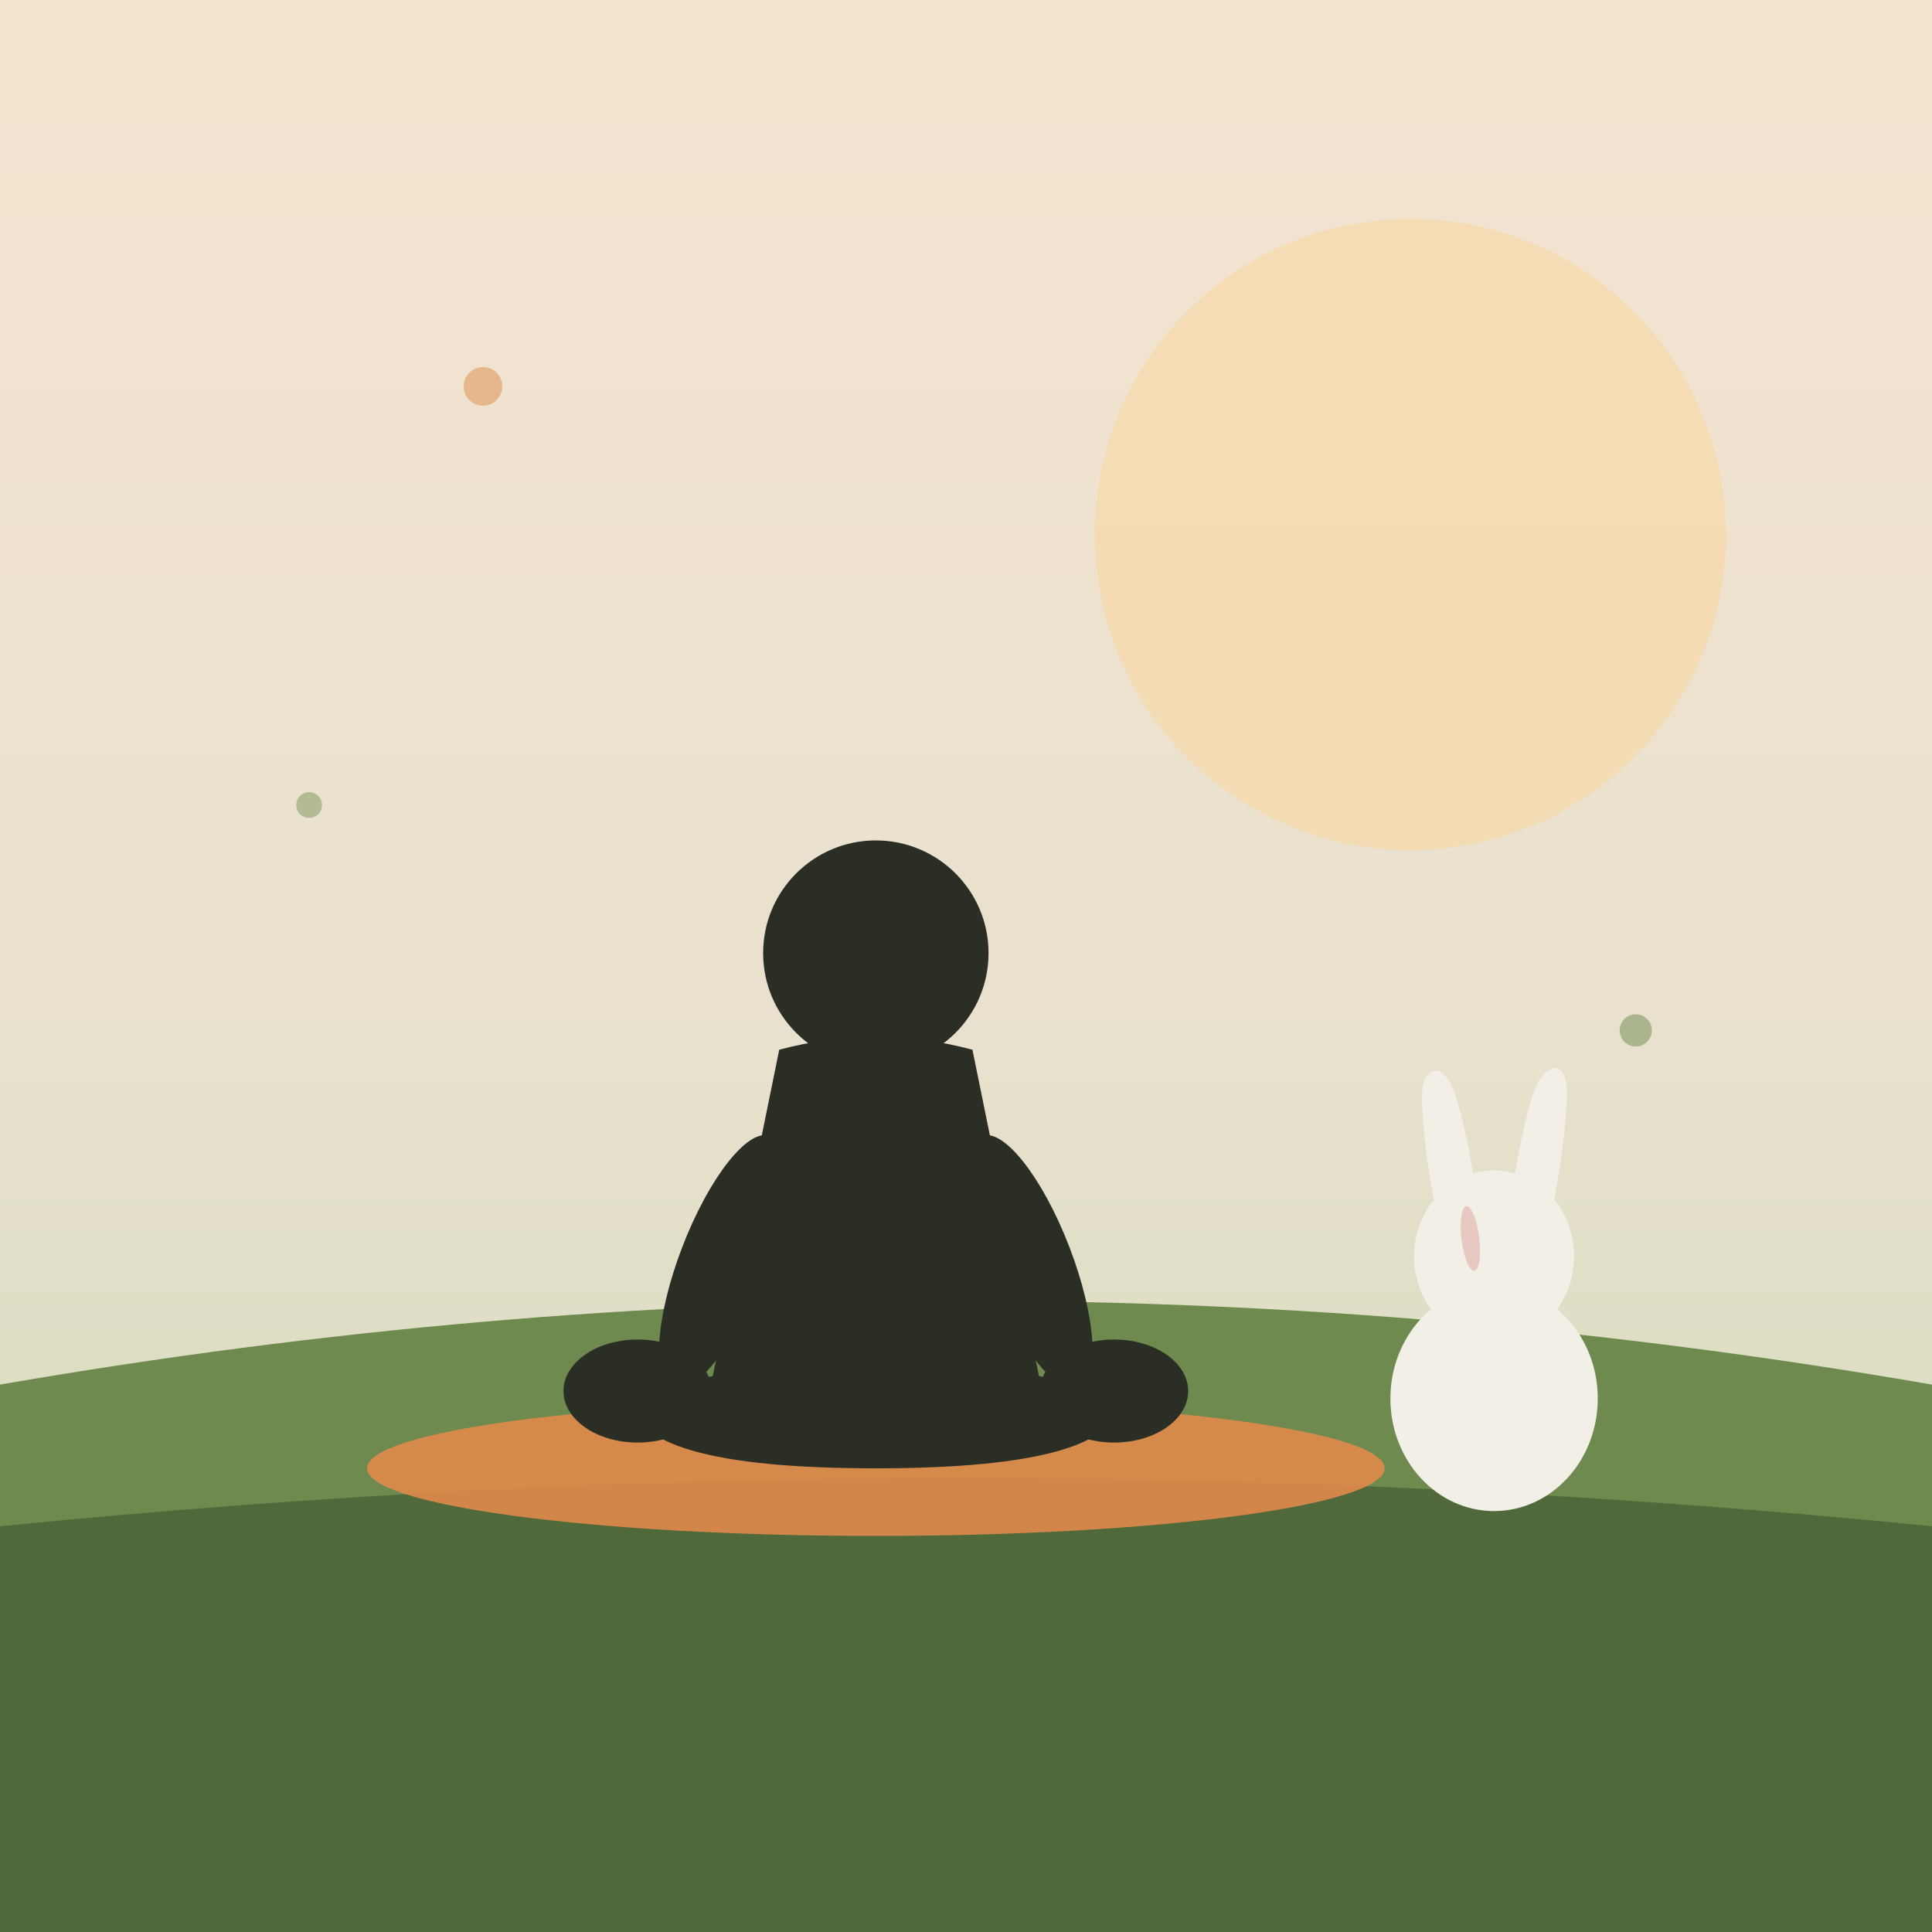
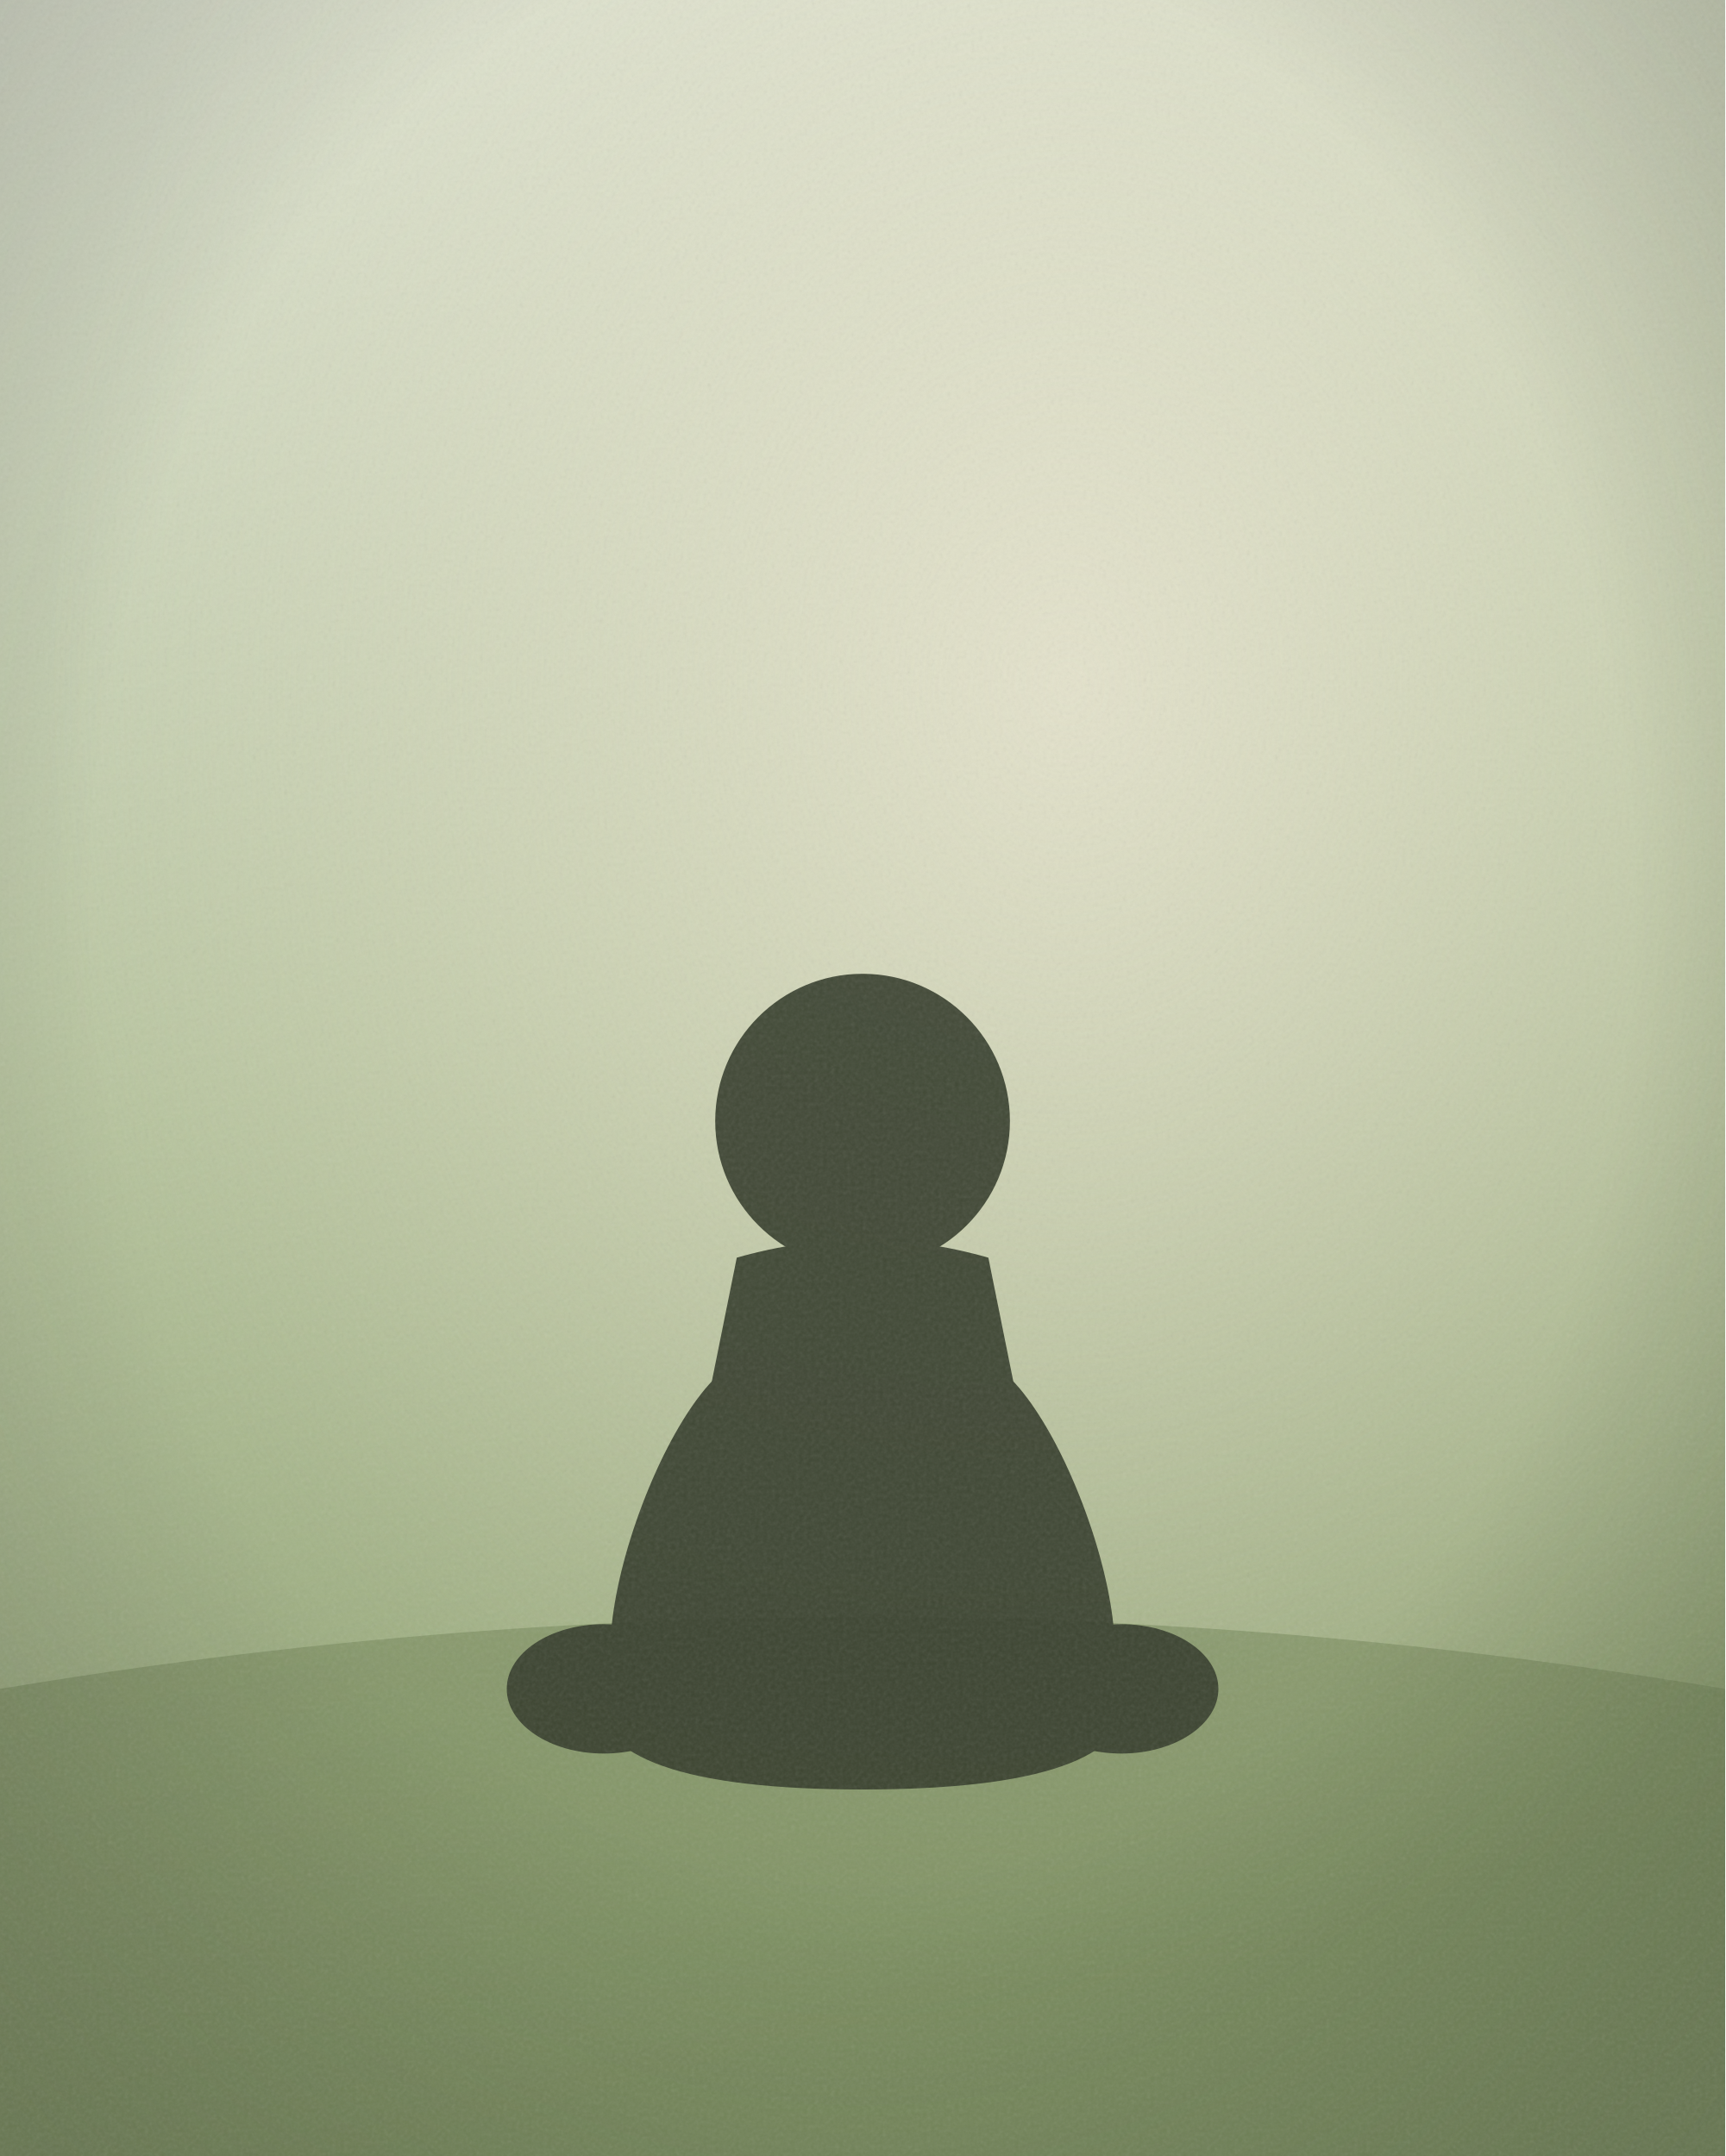
- <svg xmlns="http://www.w3.org/2000/svg" viewBox="0 0 600 600" width="600" height="600">
+ <svg xmlns="http://www.w3.org/2000/svg" viewBox="0 0 480 600" width="480" height="600">
  <defs>
-     <linearGradient id="sky" x1="0" y1="0" x2="0" y2="1">
-       <stop offset="0" stop-color="#F4E4D0" />
-       <stop offset="0.55" stop-color="#E8E1CD" />
-       <stop offset="1" stop-color="#CBD8B4" />
+     <linearGradient id="sky" x1="0" y1="0" x2="0.2" y2="1">
+       <stop offset="0" stop-color="#DDE2D0" />
+       <stop offset="0.5" stop-color="#B7C49E" />
+       <stop offset="1" stop-color="#8A9D6C" />
    </linearGradient>
+     <radialGradient id="glow" cx="0.62" cy="0.32" r="0.6">
+       <stop offset="0" stop-color="#F0EAD8" stop-opacity="0.75" />
+       <stop offset="1" stop-color="#F0EAD8" stop-opacity="0" />
+     </radialGradient>
+     <radialGradient id="vig" cx="0.5" cy="0.42" r="0.75">
+       <stop offset="0.6" stop-color="#000000" stop-opacity="0" />
+       <stop offset="1" stop-color="#2A2E24" stop-opacity="0.28" />
+     </radialGradient>
+     <filter id="grain">
+       <feTurbulence type="fractalNoise" baseFrequency="0.9" numOctaves="2" stitchTiles="stitch" />
+       <feColorMatrix type="saturate" values="0" />
+     </filter>
  </defs>
-   <rect width="600" height="600" fill="url(#sky)" />
-   <circle cx="438" cy="166" r="98" fill="#F6D9A8" opacity="0.7" />
-   <circle cx="150" cy="120" r="6" fill="#E08A4B" opacity="0.5" />
-   <circle cx="508" cy="320" r="5" fill="#6E8A4E" opacity="0.5" />
-   <circle cx="96" cy="250" r="4" fill="#6E8A4E" opacity="0.45" />
-   <path d="M0 430 Q300 378 600 430 L600 600 L0 600 Z" fill="#6E8A4E" />
-   <path d="M0 474 Q300 444 600 474 L600 600 L0 600 Z" fill="#50693A" />
-   <ellipse cx="272" cy="456" rx="158" ry="21" fill="#E08A4B" opacity="0.9" />
-   <g fill="#2A2E24">
-     <ellipse cx="198" cy="432" rx="23" ry="16" />
-     <ellipse cx="346" cy="432" rx="23" ry="16" />
-     <path d="M196 434 Q272 410 348 434 Q348 456 272 456 Q196 456 196 434 Z" />
-     <path d="M242 326 Q272 318 302 326 L324 434 Q272 450 220 434 Z" />
-     <ellipse cx="224" cy="392" rx="13" ry="42" transform="rotate(21 224 392)" />
-     <ellipse cx="320" cy="392" rx="13" ry="42" transform="rotate(-21 320 392)" />
-     <circle cx="272" cy="296" r="35" />
+   <rect width="480" height="600" fill="url(#sky)" />
+   <rect width="480" height="600" fill="url(#glow)" />
+   <path d="M0 470 Q240 430 480 470 L480 600 L0 600 Z" fill="#74875A" opacity="0.55" />
+   <g fill="#363E2C" opacity="0.92">
+     <ellipse cx="168" cy="470" rx="27" ry="18" />
+     <ellipse cx="312" cy="470" rx="27" ry="18" />
+     <path d="M166 472 Q240 442 314 472 Q314 498 240 498 Q166 498 166 472 Z" />
+     <path d="M205 350 Q240 340 275 350 L300 474 Q240 492 180 474 Z" />
+     <ellipse cx="192" cy="426" rx="15" ry="50" transform="rotate(20 192 426)" />
+     <ellipse cx="288" cy="426" rx="15" ry="50" transform="rotate(-20 288 426)" />
+     <circle cx="240" cy="312" r="41" />
  </g>
-   <g fill="#F2EFE6" transform="translate(372,300) scale(0.92)">
-     <path d="M86 120 C 80 96 78 64 80 44 C 81 33 88 31 91 42 C 95 60 95 96 95 120 Z" transform="rotate(-7 88 80)" />
-     <path d="M114 120 C 120 96 122 62 120 42 C 119 31 112 31 109 42 C 105 60 105 96 105 120 Z" transform="rotate(7 112 80)" />
-     <ellipse cx="100" cy="98" rx="27" ry="29" />
-     <ellipse cx="100" cy="146" rx="35" ry="38" />
-     <ellipse cx="92" cy="92" rx="3" ry="11" fill="#E8C9C2" transform="rotate(-7 92 92)" />
-   </g>
+   <rect width="480" height="600" fill="url(#vig)" />
+   <rect width="480" height="600" filter="url(#grain)" opacity="0.12" />
</svg>
